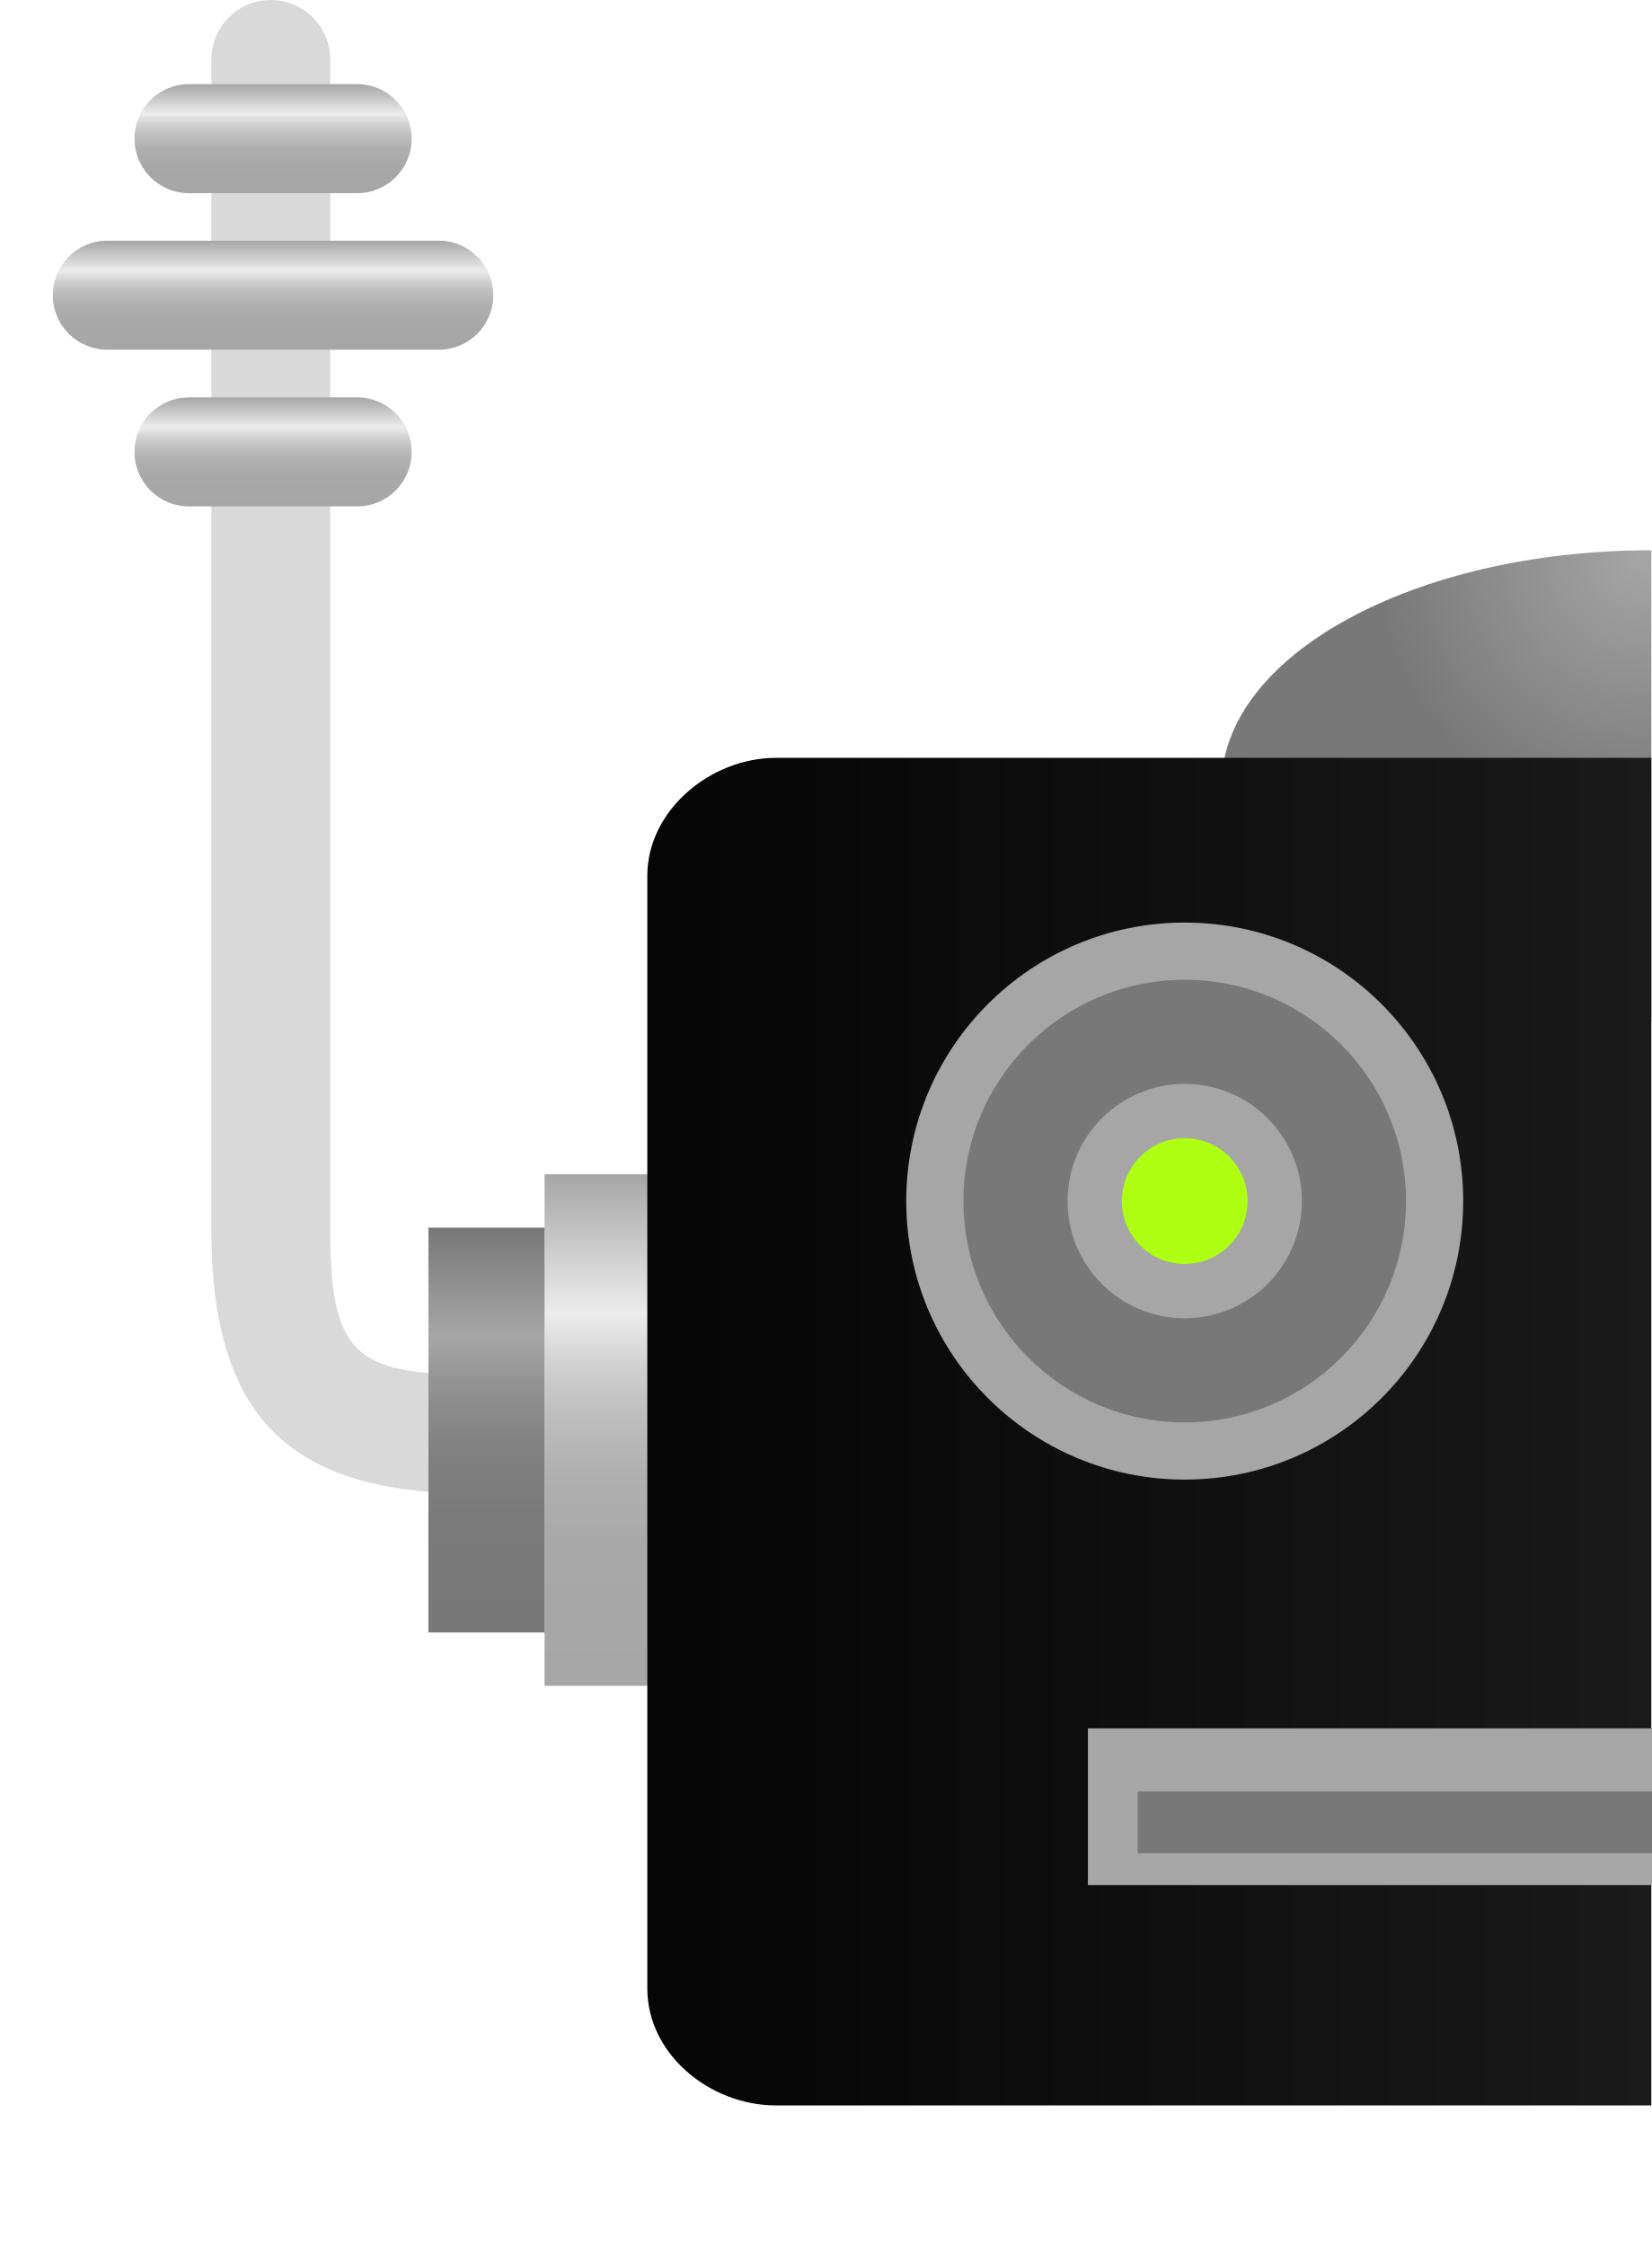
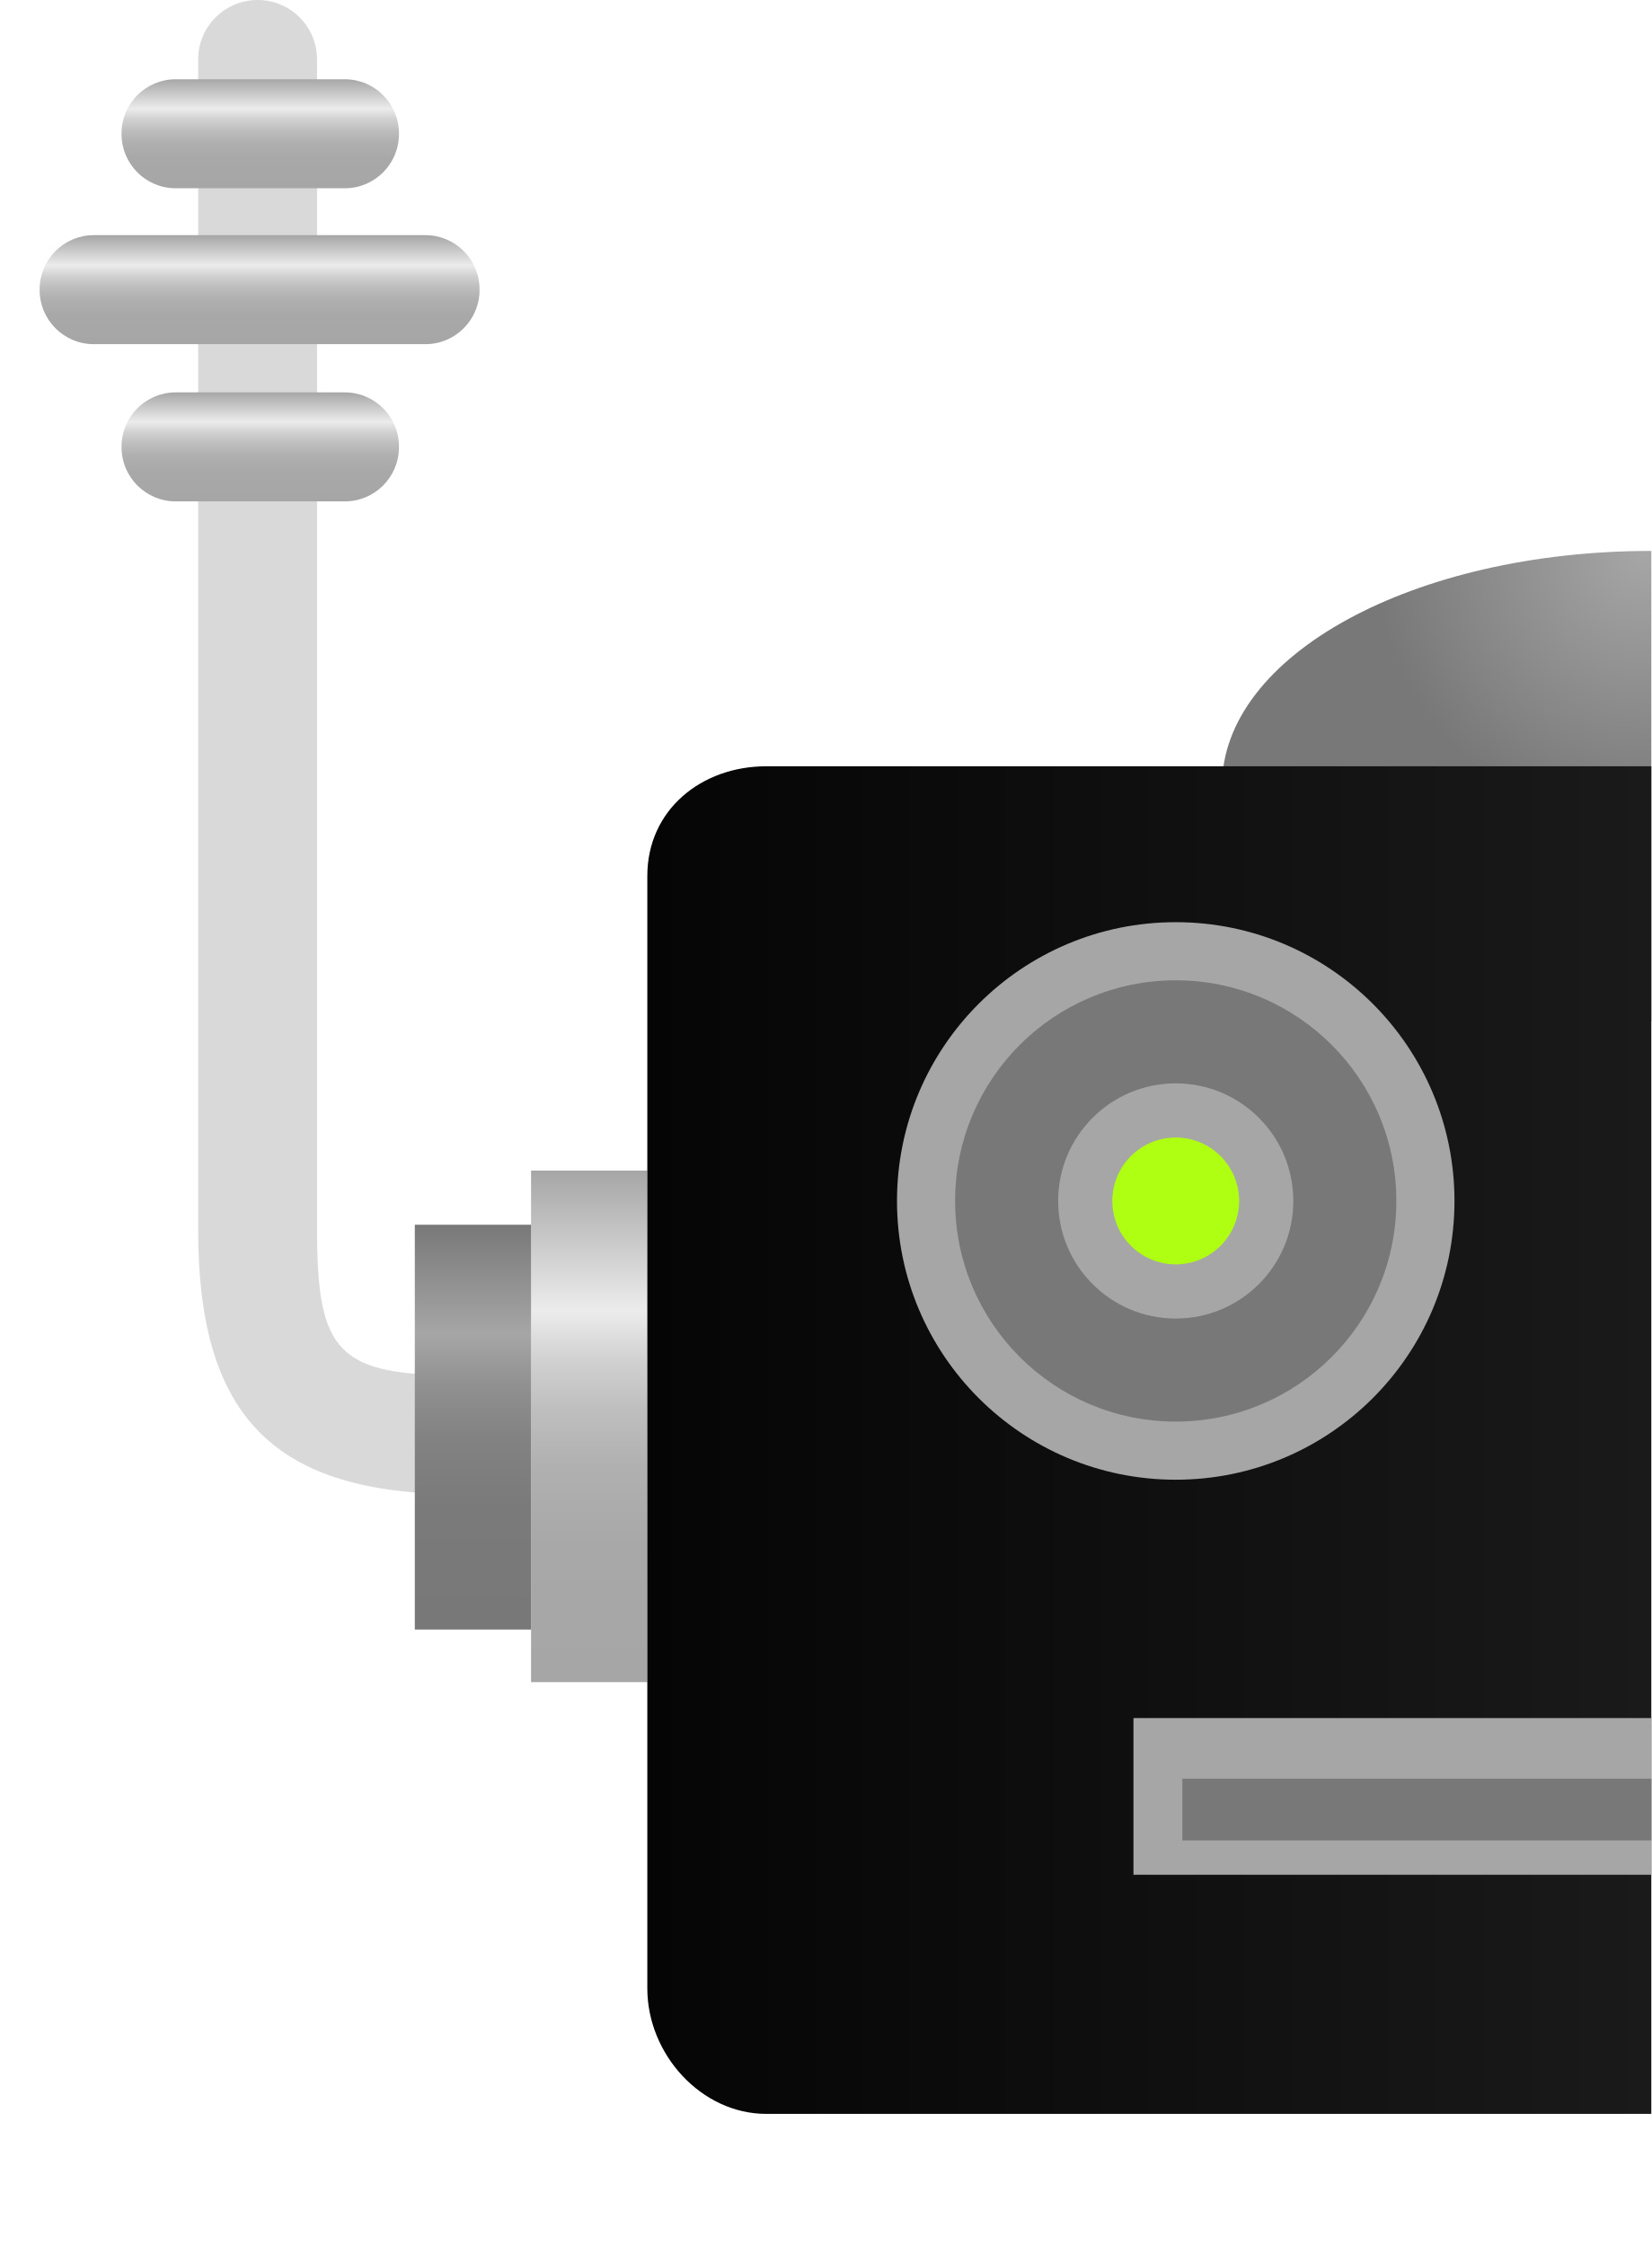
<svg xmlns="http://www.w3.org/2000/svg" xmlns:xlink="http://www.w3.org/1999/xlink" width="125" height="170" viewBox="0 0 125 170">
  <defs>
-     <style>.a{fill:#d9d9d9;}.b{fill:url(#a);}.c{fill:url(#b);}.d{fill:url(#c);}.e{fill:url(#d);}.f{fill:url(#e);}.g{fill:url(#f);}.h{fill:url(#h);}.i{fill:#a6a6a6;}.j{fill:#787878;}.k{fill:#aeff12;}</style>
-     <linearGradient id="a" x1="20.67" y1="26.47" x2="20.67" y2="18.22" gradientUnits="userSpaceOnUse">
+     <linearGradient id="a" x1="162.33" x2="162.33" y1="26.08" y2="17.83" gradientTransform="matrix(-1 0 0 1 182 0)" gradientUnits="userSpaceOnUse">
      <stop offset="0" stop-color="#a6a6a6" />
      <stop offset=".27" stop-color="#a8a8a8" />
      <stop offset=".42" stop-color="#b0b0b0" />
      <stop offset=".53" stop-color="#bebebe" />
      <stop offset=".63" stop-color="#d1d1d1" />
      <stop offset=".72" stop-color="#eaeaea" />
      <stop offset=".73" stop-color="#ebebeb" />
      <stop offset="1" stop-color="#a6a6a6" />
    </linearGradient>
-     <linearGradient id="b" x1="20.67" y1="38.32" x2="20.67" y2="30.08" xlink:href="#a" />
-     <linearGradient id="c" x1="20.67" y1="14.62" x2="20.67" y2="6.37" xlink:href="#a" />
-     <linearGradient id="d" x1="45.62" y1="127.6" x2="45.62" y2="88.88" xlink:href="#a" />
-     <linearGradient id="e" x1="36.83" y1="123.56" x2="36.83" y2="92.92" gradientUnits="userSpaceOnUse">
+     <linearGradient id="b" x1="162.33" x2="162.33" y1="37.93" y2="29.69" xlink:href="#a" />
+     <linearGradient id="c" x1="162.33" x2="162.33" y1="14.23" y2="5.98" xlink:href="#a" />
+     <linearGradient id="d" x1="137.39" x2="137.39" y1="127.34" y2="88.62" xlink:href="#a" />
+     <linearGradient id="e" x1="146.18" x2="146.18" y1="123.3" y2="92.66" gradientTransform="matrix(-1 0 0 1 182 0)" gradientUnits="userSpaceOnUse">
      <stop offset="0" stop-color="#787878" />
      <stop offset=".3" stop-color="#7a7a7a" />
      <stop offset=".47" stop-color="#828282" />
      <stop offset=".6" stop-color="#909090" />
      <stop offset=".71" stop-color="#a3a3a3" />
      <stop offset=".73" stop-color="#a6a6a6" />
      <stop offset="1" stop-color="#787878" />
    </linearGradient>
-     <radialGradient id="f" cx="124.55" cy="41.92" r="20.55" gradientUnits="userSpaceOnUse">
+     <radialGradient id="f" cx="813.81" cy="41.92" r="20.55" gradientTransform="translate(-689.3)" gradientUnits="userSpaceOnUse">
      <stop offset="0" stop-color="#a6a6a6" />
      <stop offset="1" stop-color="#787878" />
    </radialGradient>
-     <linearGradient id="h" x1="663" y1="108.36" x2="739" y2="108.36" gradientTransform="matrix(-1 0 0 1 788 0)" gradientUnits="userSpaceOnUse">
+     <linearGradient id="g" x1="57" x2="133" y1="109" y2="109" gradientTransform="matrix(-1 0 0 1 182 0)" gradientUnits="userSpaceOnUse">
      <stop offset="0" stop-color="#1a1a1a" />
      <stop offset="1" stop-color="#050505" />
    </linearGradient>
  </defs>
-   <path class="a" d="M36 113.06c-14.1 0-20-5.79-20-20v-88.56a4.5 4.5 0 0 1 9 0v88.55c0 9.36 1.79 11 11 11a4.5 4.5 0 1 1 0 9.01z" />
-   <rect class="b" x="4" y="18.22" width="33.34" height="8.25" rx="4.12" ry="4.12" />
-   <rect class="c" x="10.18" y="30.08" width="20.98" height="8.25" rx="4.12" ry="4.12" />
-   <rect class="d" x="10.18" y="6.37" width="20.98" height="8.25" rx="4.12" ry="4.12" />
-   <path class="e" d="M41.22 88.88h8.79v38.72h-8.79z" />
-   <path class="f" d="M32.43 92.92h8.79v30.64h-8.79z" />
-   <path class="g" d="M125 41.65c-18 0-32.54 8-32.54 17.84s14.54 17.84 32.54 17.84v-35.68zM125 41.65c-18 0-32.54 8-32.54 17.84s14.54 17.84 32.54 17.84v-35.68z" />
-   <path class="h" d="M58.74 57.36h66.26v102h-66.26c-5 0-9.74-3.88-9.74-8.84v-84.23c0-4.95 4.78-8.93 9.74-8.93z" />
-   <circle class="i" cx="89.68" cy="90.91" r="21.08" />
-   <circle class="j" cx="89.68" cy="90.91" r="16.75" />
-   <circle class="i" cx="89.68" cy="90.91" r="8.87" />
-   <circle class="k" cx="89.68" cy="90.91" r="4.76" />
-   <path class="i" d="M82.35 130.82h42.98v11.86h-42.98z" />
-   <path class="j" d="M86.12 135.6h39.22v4.67h-39.22z" />
+   <path fill="#d9d9d9" d="M34.9 113.1a4.6 4.6 0 0 0 4.5-4.5 4.5 4.5 0 0 0-4.5-4.5c-9.3 0-10.9-1.7-10.9-11V4.5a4.5 4.5 0 0 0-9 0v88.6c0 14.2 5.8 20 19.9 20z" />
+   <rect width="33.3" height="8.25" x="3" y="17.8" fill="url(#a)" rx="4.1" ry="4.1" />
+   <rect width="21" height="8.25" x="9.2" y="29.7" fill="url(#b)" rx="4.1" ry="4.1" />
+   <rect width="21" height="8.25" x="9.2" y="6" fill="url(#c)" rx="4.1" ry="4.1" />
+   <path fill="url(#d)" d="M40.2 88.6H49v38.72h-8.8z" />
+   <path fill="url(#e)" d="M31.4 92.7h8.8v30.64h-8.8z" />
+   <path fill="url(#f)" d="M125 41.7c-18 0-32.5 7.9-32.5 17.8S107 77.3 125 77.3z" />
+   <path fill="url(#g)" d="M58 58h67v102H58c-4.9 0-9-4.5-9-9.5V66.3c0-5 4.1-8.3 9-8.3z" />
+   <circle cx="89" cy="90.9" r="21.1" fill="#a6a6a6" />
+   <circle cx="89" cy="90.9" r="16.7" fill="#787878" />
+   <circle cx="89" cy="90.9" r="8.9" fill="#a6a6a6" />
+   <circle cx="89" cy="90.9" r="4.8" fill="#aeff12" />
+   <path fill="#a6a6a6" d="M125 141.9H85.8v-11.86H125z" />
+   <path fill="#787878" d="M125 139.3H89.5v-4.67H125z" />
</svg>
